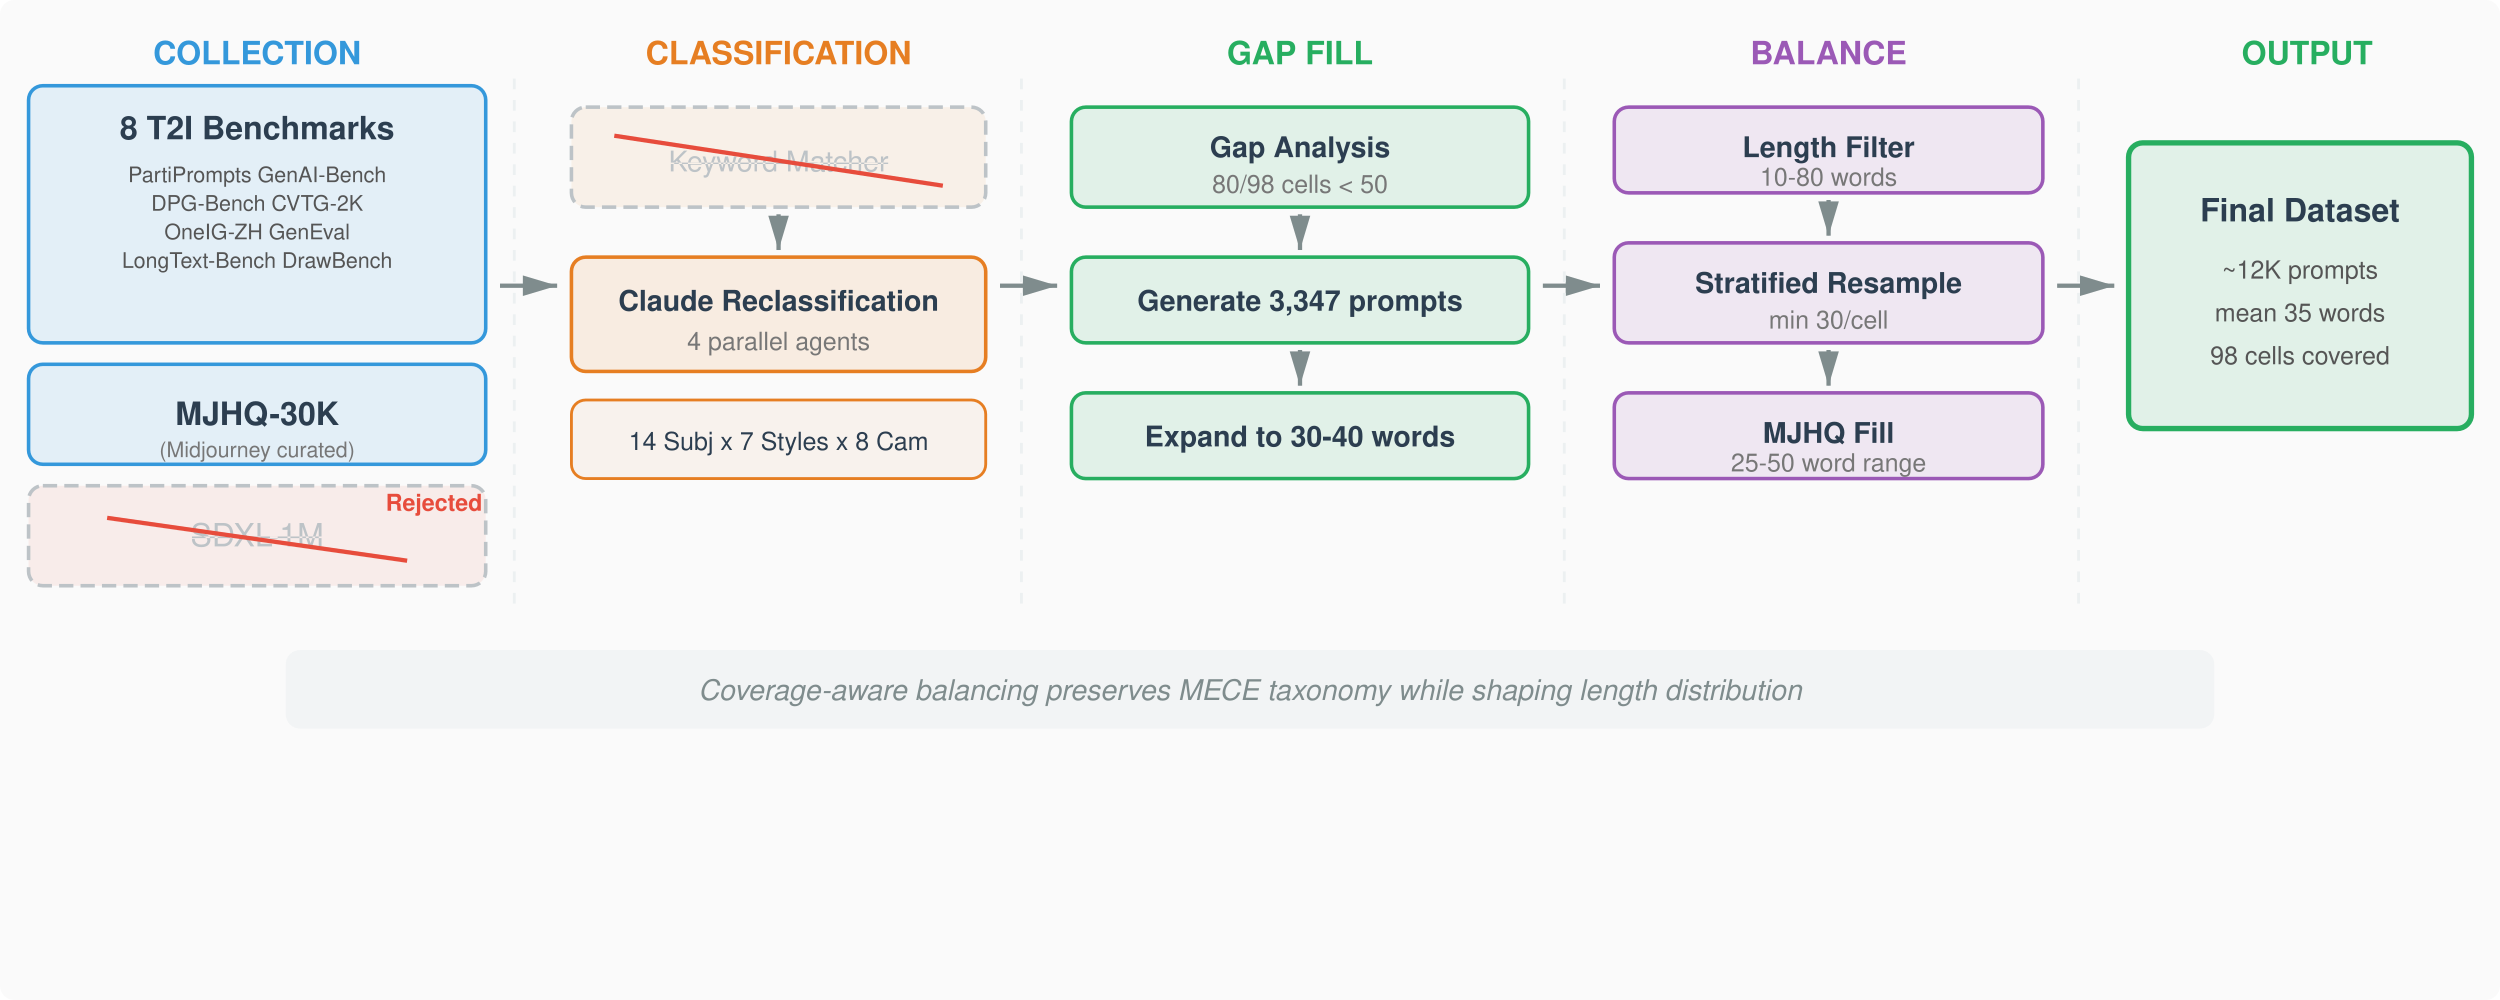
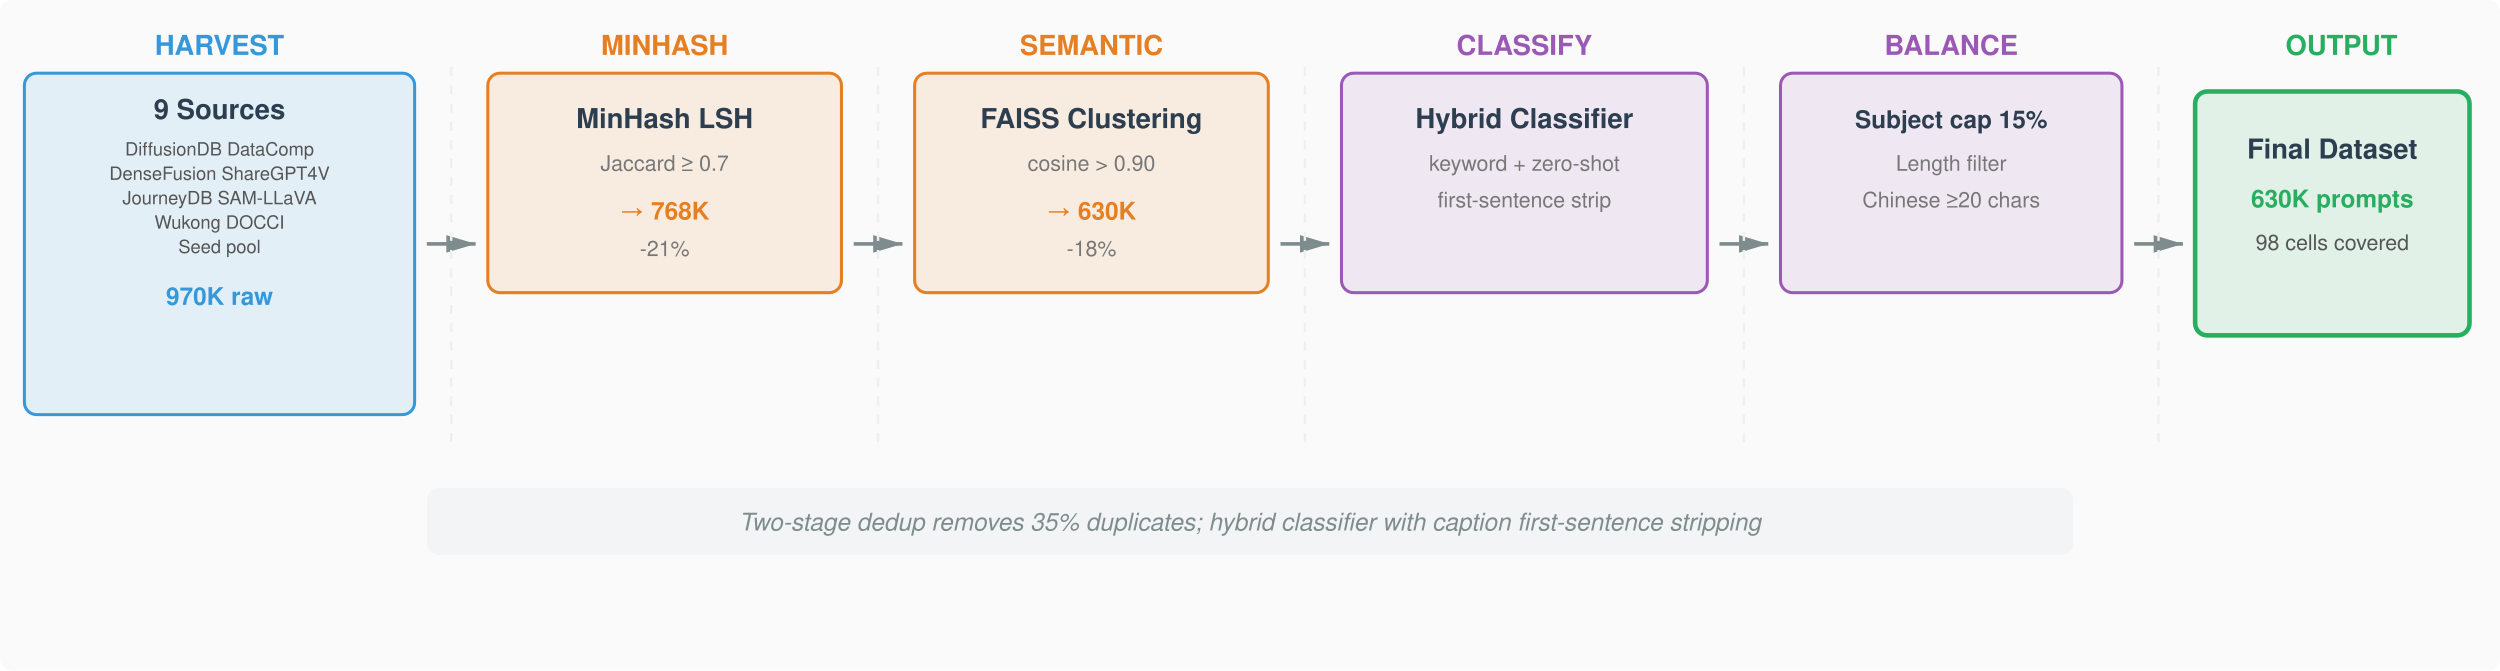
- <svg xmlns="http://www.w3.org/2000/svg" viewBox="0 0 700 280" width="700" height="280" font-family="Helvetica, Arial, sans-serif">
+ <svg xmlns="http://www.w3.org/2000/svg" viewBox="0 0 820 220" width="820" height="220" font-family="Helvetica, Arial, sans-serif">
  <defs>
    <marker id="arrow" viewBox="0 0 10 6" refX="10" refY="3" markerWidth="8" markerHeight="6" orient="auto-start-reverse">
      <path d="M0,0 L10,3 L0,6 Z" fill="#7f8c8d" />
    </marker>
  </defs>
-   <rect width="700" height="280" fill="#fafafa" rx="4" />
-   <text x="72" y="18" text-anchor="middle" font-size="9" font-weight="bold" fill="#3498db">COLLECTION</text>
-   <rect x="8" y="24" width="128" height="72" rx="4" fill="#3498db" fill-opacity="0.12" stroke="#3498db" stroke-width="1" />
-   <text x="72" y="39" text-anchor="middle" font-size="9" font-weight="bold" fill="#2c3e50">8 T2I Benchmarks</text>
-   <text x="72" y="51" text-anchor="middle" font-size="6" fill="#555">PartiPrompts  GenAI-Bench</text>
-   <text x="72" y="59" text-anchor="middle" font-size="6" fill="#555">DPG-Bench  CVTG-2K</text>
-   <text x="72" y="67" text-anchor="middle" font-size="6" fill="#555">OneIG-ZH  GenEval</text>
-   <text x="72" y="75" text-anchor="middle" font-size="6" fill="#555">LongText-Bench  DrawBench</text>
-   <rect x="8" y="102" width="128" height="28" rx="4" fill="#3498db" fill-opacity="0.12" stroke="#3498db" stroke-width="1" />
-   <text x="72" y="119" text-anchor="middle" font-size="9" font-weight="bold" fill="#2c3e50">MJHQ-30K</text>
-   <text x="72" y="128" text-anchor="middle" font-size="6" fill="#777">(Midjourney curated)</text>
-   <rect x="8" y="136" width="128" height="28" rx="4" fill="#e74c3c" fill-opacity="0.08" stroke="#bdc3c7" stroke-width="1" stroke-dasharray="4,2" />
-   <text x="72" y="153" text-anchor="middle" font-size="9" fill="#bdc3c7" text-decoration="line-through">SDXL-1M</text>
-   <line x1="30" y1="145" x2="114" y2="157" stroke="#e74c3c" stroke-width="1.2" />
-   <text x="108" y="143" font-size="6.5" fill="#e74c3c" font-weight="bold">Rejected</text>
+   <rect width="820" height="220" fill="#fafafa" rx="4" />
+   <text x="72" y="18" text-anchor="middle" font-size="9" font-weight="bold" fill="#3498db">HARVEST</text>
+   <rect x="8" y="24" width="128" height="112" rx="4" fill="#3498db" fill-opacity="0.12" stroke="#3498db" stroke-width="1" />
+   <text x="72" y="39" text-anchor="middle" font-size="9" font-weight="bold" fill="#2c3e50">9 Sources</text>
+   <text x="72" y="51" text-anchor="middle" font-size="6" fill="#555">DiffusionDB  DataComp</text>
+   <text x="72" y="59" text-anchor="middle" font-size="6" fill="#555">DenseFusion  ShareGPT4V</text>
+   <text x="72" y="67" text-anchor="middle" font-size="6" fill="#555">JourneyDB  SAM-LLaVA</text>
+   <text x="72" y="75" text-anchor="middle" font-size="6" fill="#555">Wukong  DOCCI</text>
+   <text x="72" y="83" text-anchor="middle" font-size="6" fill="#555">Seed pool</text>
+   <text x="72" y="100" text-anchor="middle" font-size="8" font-weight="bold" fill="#3498db">970K raw</text>
  <line x1="140" y1="80" x2="156" y2="80" stroke="#7f8c8d" stroke-width="1.2" marker-end="url(#arrow)" />
-   <text x="218" y="18" text-anchor="middle" font-size="9" font-weight="bold" fill="#e67e22">CLASSIFICATION</text>
-   <rect x="160" y="30" width="116" height="28" rx="4" fill="#e67e22" fill-opacity="0.08" stroke="#bdc3c7" stroke-width="1" stroke-dasharray="4,2" />
-   <text x="218" y="48" text-anchor="middle" font-size="8" fill="#bdc3c7" text-decoration="line-through">Keyword Matcher</text>
-   <line x1="172" y1="38" x2="264" y2="52" stroke="#e74c3c" stroke-width="1.2" />
-   <line x1="218" y1="60" x2="218" y2="70" stroke="#7f8c8d" stroke-width="1.2" marker-end="url(#arrow)" />
-   <rect x="160" y="72" width="116" height="32" rx="4" fill="#e67e22" fill-opacity="0.12" stroke="#e67e22" stroke-width="1" />
-   <text x="218" y="87" text-anchor="middle" font-size="8" font-weight="bold" fill="#2c3e50">Claude Reclassification</text>
-   <text x="218" y="98" text-anchor="middle" font-size="7" fill="#777">4 parallel agents</text>
-   <rect x="160" y="112" width="116" height="22" rx="4" fill="#e67e22" fill-opacity="0.06" stroke="#e67e22" stroke-width="0.8" />
-   <text x="218" y="126" text-anchor="middle" font-size="7" fill="#2c3e50">14 Subj x 7 Styles x 8 Cam</text>
+   <text x="218" y="18" text-anchor="middle" font-size="9" font-weight="bold" fill="#e67e22">MINHASH</text>
+   <rect x="160" y="24" width="116" height="72" rx="4" fill="#e67e22" fill-opacity="0.12" stroke="#e67e22" stroke-width="1" />
+   <text x="218" y="42" text-anchor="middle" font-size="9" font-weight="bold" fill="#2c3e50">MinHash LSH</text>
+   <text x="218" y="56" text-anchor="middle" font-size="7" fill="#777">Jaccard ≥ 0.7</text>
+   <text x="218" y="72" text-anchor="middle" font-size="8" font-weight="bold" fill="#e67e22">→ 768K</text>
+   <text x="218" y="84" text-anchor="middle" font-size="7" fill="#777">-21%</text>
  <line x1="280" y1="80" x2="296" y2="80" stroke="#7f8c8d" stroke-width="1.2" marker-end="url(#arrow)" />
-   <text x="364" y="18" text-anchor="middle" font-size="9" font-weight="bold" fill="#27ae60">GAP FILL</text>
-   <rect x="300" y="30" width="128" height="28" rx="4" fill="#27ae60" fill-opacity="0.12" stroke="#27ae60" stroke-width="1" />
-   <text x="364" y="44" text-anchor="middle" font-size="8" font-weight="bold" fill="#2c3e50">Gap Analysis</text>
-   <text x="364" y="54" text-anchor="middle" font-size="7" fill="#777">80/98 cells &lt; 50</text>
-   <line x1="364" y1="60" x2="364" y2="70" stroke="#7f8c8d" stroke-width="1.2" marker-end="url(#arrow)" />
-   <rect x="300" y="72" width="128" height="24" rx="4" fill="#27ae60" fill-opacity="0.12" stroke="#27ae60" stroke-width="1" />
-   <text x="364" y="87" text-anchor="middle" font-size="8" font-weight="bold" fill="#2c3e50">Generate 3,347 prompts</text>
-   <line x1="364" y1="98" x2="364" y2="108" stroke="#7f8c8d" stroke-width="1.2" marker-end="url(#arrow)" />
-   <rect x="300" y="110" width="128" height="24" rx="4" fill="#27ae60" fill-opacity="0.12" stroke="#27ae60" stroke-width="1" />
-   <text x="364" y="125" text-anchor="middle" font-size="8" font-weight="bold" fill="#2c3e50">Expand to 30-40 words</text>
-   <line x1="432" y1="80" x2="448" y2="80" stroke="#7f8c8d" stroke-width="1.2" marker-end="url(#arrow)" />
-   <text x="512" y="18" text-anchor="middle" font-size="9" font-weight="bold" fill="#9b59b6">BALANCE</text>
-   <rect x="452" y="30" width="120" height="24" rx="4" fill="#9b59b6" fill-opacity="0.12" stroke="#9b59b6" stroke-width="1" />
-   <text x="512" y="44" text-anchor="middle" font-size="8" font-weight="bold" fill="#2c3e50">Length Filter</text>
-   <text x="512" y="52" text-anchor="middle" font-size="7" fill="#777">10-80 words</text>
-   <line x1="512" y1="56" x2="512" y2="66" stroke="#7f8c8d" stroke-width="1.2" marker-end="url(#arrow)" />
-   <rect x="452" y="68" width="120" height="28" rx="4" fill="#9b59b6" fill-opacity="0.12" stroke="#9b59b6" stroke-width="1" />
-   <text x="512" y="82" text-anchor="middle" font-size="8" font-weight="bold" fill="#2c3e50">Stratified Resample</text>
-   <text x="512" y="92" text-anchor="middle" font-size="7" fill="#777">min 30/cell</text>
-   <line x1="512" y1="98" x2="512" y2="108" stroke="#7f8c8d" stroke-width="1.2" marker-end="url(#arrow)" />
-   <rect x="452" y="110" width="120" height="24" rx="4" fill="#9b59b6" fill-opacity="0.12" stroke="#9b59b6" stroke-width="1" />
-   <text x="512" y="124" text-anchor="middle" font-size="8" font-weight="bold" fill="#2c3e50">MJHQ Fill</text>
-   <text x="512" y="132" text-anchor="middle" font-size="7" fill="#777">25-50 word range</text>
-   <line x1="576" y1="80" x2="592" y2="80" stroke="#7f8c8d" stroke-width="1.2" marker-end="url(#arrow)" />
-   <text x="646" y="18" text-anchor="middle" font-size="9" font-weight="bold" fill="#27ae60">OUTPUT</text>
-   <rect x="596" y="40" width="96" height="80" rx="4" fill="#27ae60" fill-opacity="0.12" stroke="#27ae60" stroke-width="1.5" />
-   <text x="644" y="62" text-anchor="middle" font-size="9" font-weight="bold" fill="#2c3e50">Final Dataset</text>
-   <text x="644" y="78" text-anchor="middle" font-size="7" fill="#555">~12K prompts</text>
-   <text x="644" y="90" text-anchor="middle" font-size="7" fill="#555">mean 35 words</text>
-   <text x="644" y="102" text-anchor="middle" font-size="7" fill="#555">98 cells covered</text>
-   <line x1="144" y1="22" x2="144" y2="170" stroke="#ecf0f1" stroke-width="0.8" stroke-dasharray="3,3" />
-   <line x1="286" y1="22" x2="286" y2="170" stroke="#ecf0f1" stroke-width="0.8" stroke-dasharray="3,3" />
-   <line x1="438" y1="22" x2="438" y2="170" stroke="#ecf0f1" stroke-width="0.8" stroke-dasharray="3,3" />
-   <line x1="582" y1="22" x2="582" y2="170" stroke="#ecf0f1" stroke-width="0.8" stroke-dasharray="3,3" />
-   <rect x="80" y="182" width="540" height="22" rx="4" fill="#ecf0f1" fill-opacity="0.6" />
-   <text x="350" y="196" text-anchor="middle" font-size="8" fill="#7f8c8d" font-style="italic">Coverage-aware balancing preserves MECE taxonomy while shaping length distribution</text>
+   <text x="358" y="18" text-anchor="middle" font-size="9" font-weight="bold" fill="#e67e22">SEMANTIC</text>
+   <rect x="300" y="24" width="116" height="72" rx="4" fill="#e67e22" fill-opacity="0.12" stroke="#e67e22" stroke-width="1" />
+   <text x="358" y="42" text-anchor="middle" font-size="9" font-weight="bold" fill="#2c3e50">FAISS Clustering</text>
+   <text x="358" y="56" text-anchor="middle" font-size="7" fill="#777">cosine &gt; 0.90</text>
+   <text x="358" y="72" text-anchor="middle" font-size="8" font-weight="bold" fill="#e67e22">→ 630K</text>
+   <text x="358" y="84" text-anchor="middle" font-size="7" fill="#777">-18%</text>
+   <line x1="420" y1="80" x2="436" y2="80" stroke="#7f8c8d" stroke-width="1.2" marker-end="url(#arrow)" />
+   <text x="500" y="18" text-anchor="middle" font-size="9" font-weight="bold" fill="#9b59b6">CLASSIFY</text>
+   <rect x="440" y="24" width="120" height="72" rx="4" fill="#9b59b6" fill-opacity="0.12" stroke="#9b59b6" stroke-width="1" />
+   <text x="500" y="42" text-anchor="middle" font-size="9" font-weight="bold" fill="#2c3e50">Hybrid Classifier</text>
+   <text x="500" y="56" text-anchor="middle" font-size="7" fill="#777">keyword + zero-shot</text>
+   <text x="500" y="68" text-anchor="middle" font-size="7" fill="#777">first-sentence strip</text>
+   <line x1="564" y1="80" x2="580" y2="80" stroke="#7f8c8d" stroke-width="1.2" marker-end="url(#arrow)" />
+   <text x="640" y="18" text-anchor="middle" font-size="9" font-weight="bold" fill="#9b59b6">BALANCE</text>
+   <rect x="584" y="24" width="112" height="72" rx="4" fill="#9b59b6" fill-opacity="0.12" stroke="#9b59b6" stroke-width="1" />
+   <text x="640" y="42" text-anchor="middle" font-size="8" font-weight="bold" fill="#2c3e50">Subject cap 15%</text>
+   <text x="640" y="56" text-anchor="middle" font-size="7" fill="#777">Length filter</text>
+   <text x="640" y="68" text-anchor="middle" font-size="7" fill="#777">Chinese ≥20 chars</text>
+   <line x1="700" y1="80" x2="716" y2="80" stroke="#7f8c8d" stroke-width="1.2" marker-end="url(#arrow)" />
+   <text x="768" y="18" text-anchor="middle" font-size="9" font-weight="bold" fill="#27ae60">OUTPUT</text>
+   <rect x="720" y="30" width="90" height="80" rx="4" fill="#27ae60" fill-opacity="0.12" stroke="#27ae60" stroke-width="1.5" />
+   <text x="765" y="52" text-anchor="middle" font-size="9" font-weight="bold" fill="#2c3e50">Final Dataset</text>
+   <text x="765" y="68" text-anchor="middle" font-size="8" font-weight="bold" fill="#27ae60">630K prompts</text>
+   <text x="765" y="82" text-anchor="middle" font-size="7" fill="#555">98 cells covered</text>
+   <line x1="148" y1="22" x2="148" y2="148" stroke="#ecf0f1" stroke-width="0.8" stroke-dasharray="3,3" />
+   <line x1="288" y1="22" x2="288" y2="148" stroke="#ecf0f1" stroke-width="0.8" stroke-dasharray="3,3" />
+   <line x1="428" y1="22" x2="428" y2="148" stroke="#ecf0f1" stroke-width="0.8" stroke-dasharray="3,3" />
+   <line x1="572" y1="22" x2="572" y2="148" stroke="#ecf0f1" stroke-width="0.8" stroke-dasharray="3,3" />
+   <line x1="708" y1="22" x2="708" y2="148" stroke="#ecf0f1" stroke-width="0.8" stroke-dasharray="3,3" />
+   <rect x="140" y="160" width="540" height="22" rx="4" fill="#ecf0f1" fill-opacity="0.6" />
+   <text x="410" y="174" text-anchor="middle" font-size="8" fill="#7f8c8d" font-style="italic">Two-stage dedup removes 35% duplicates; hybrid classifier with caption first-sentence stripping</text>
</svg>
